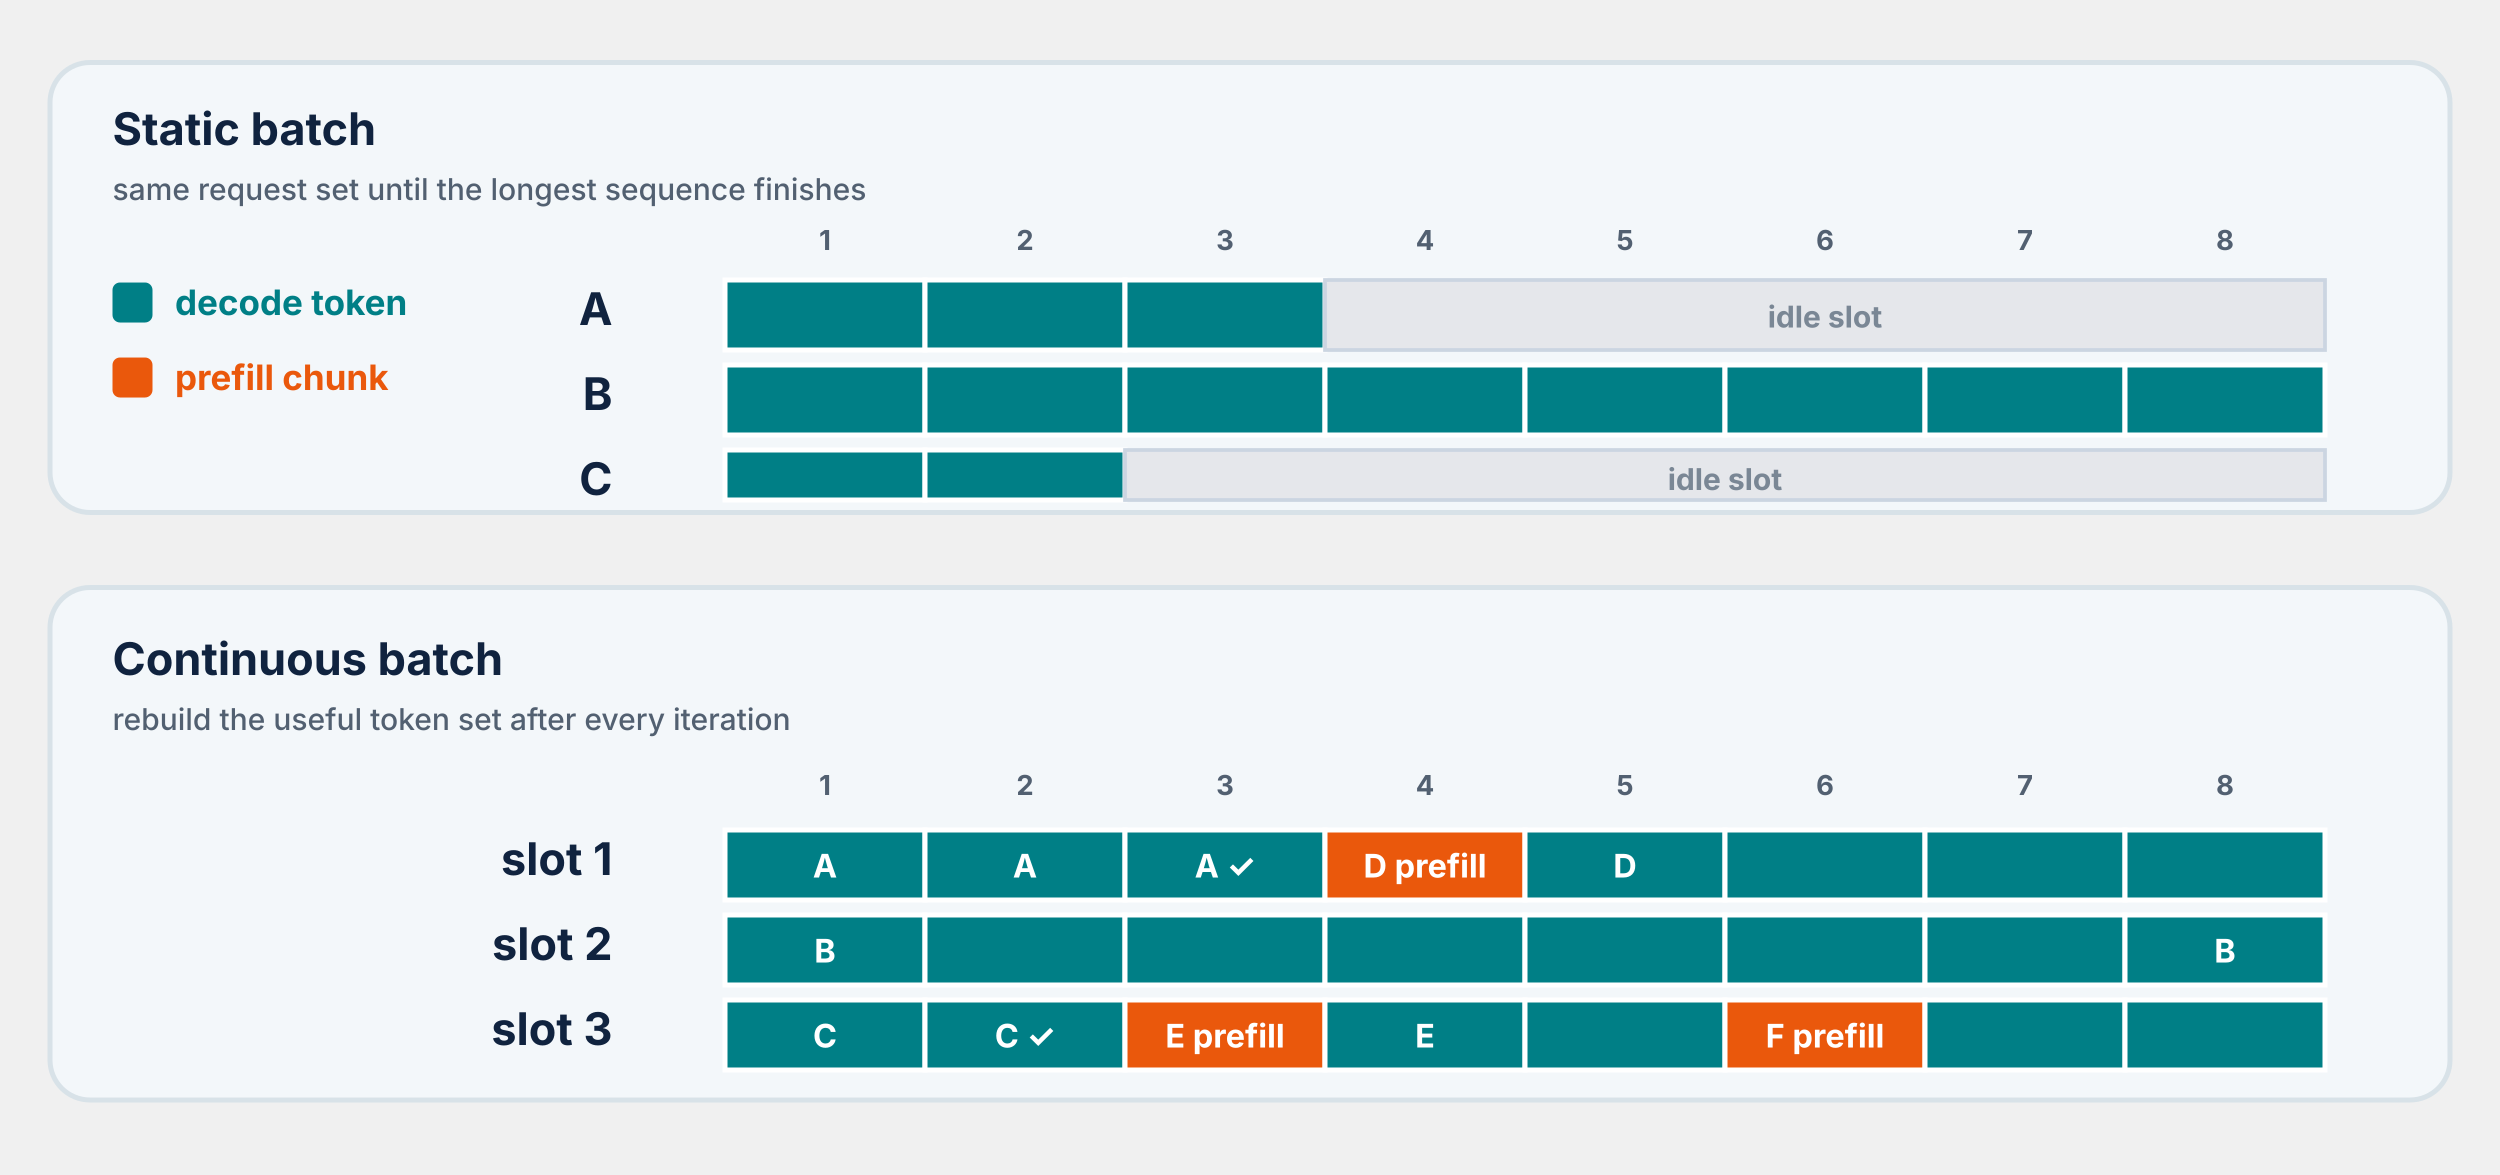
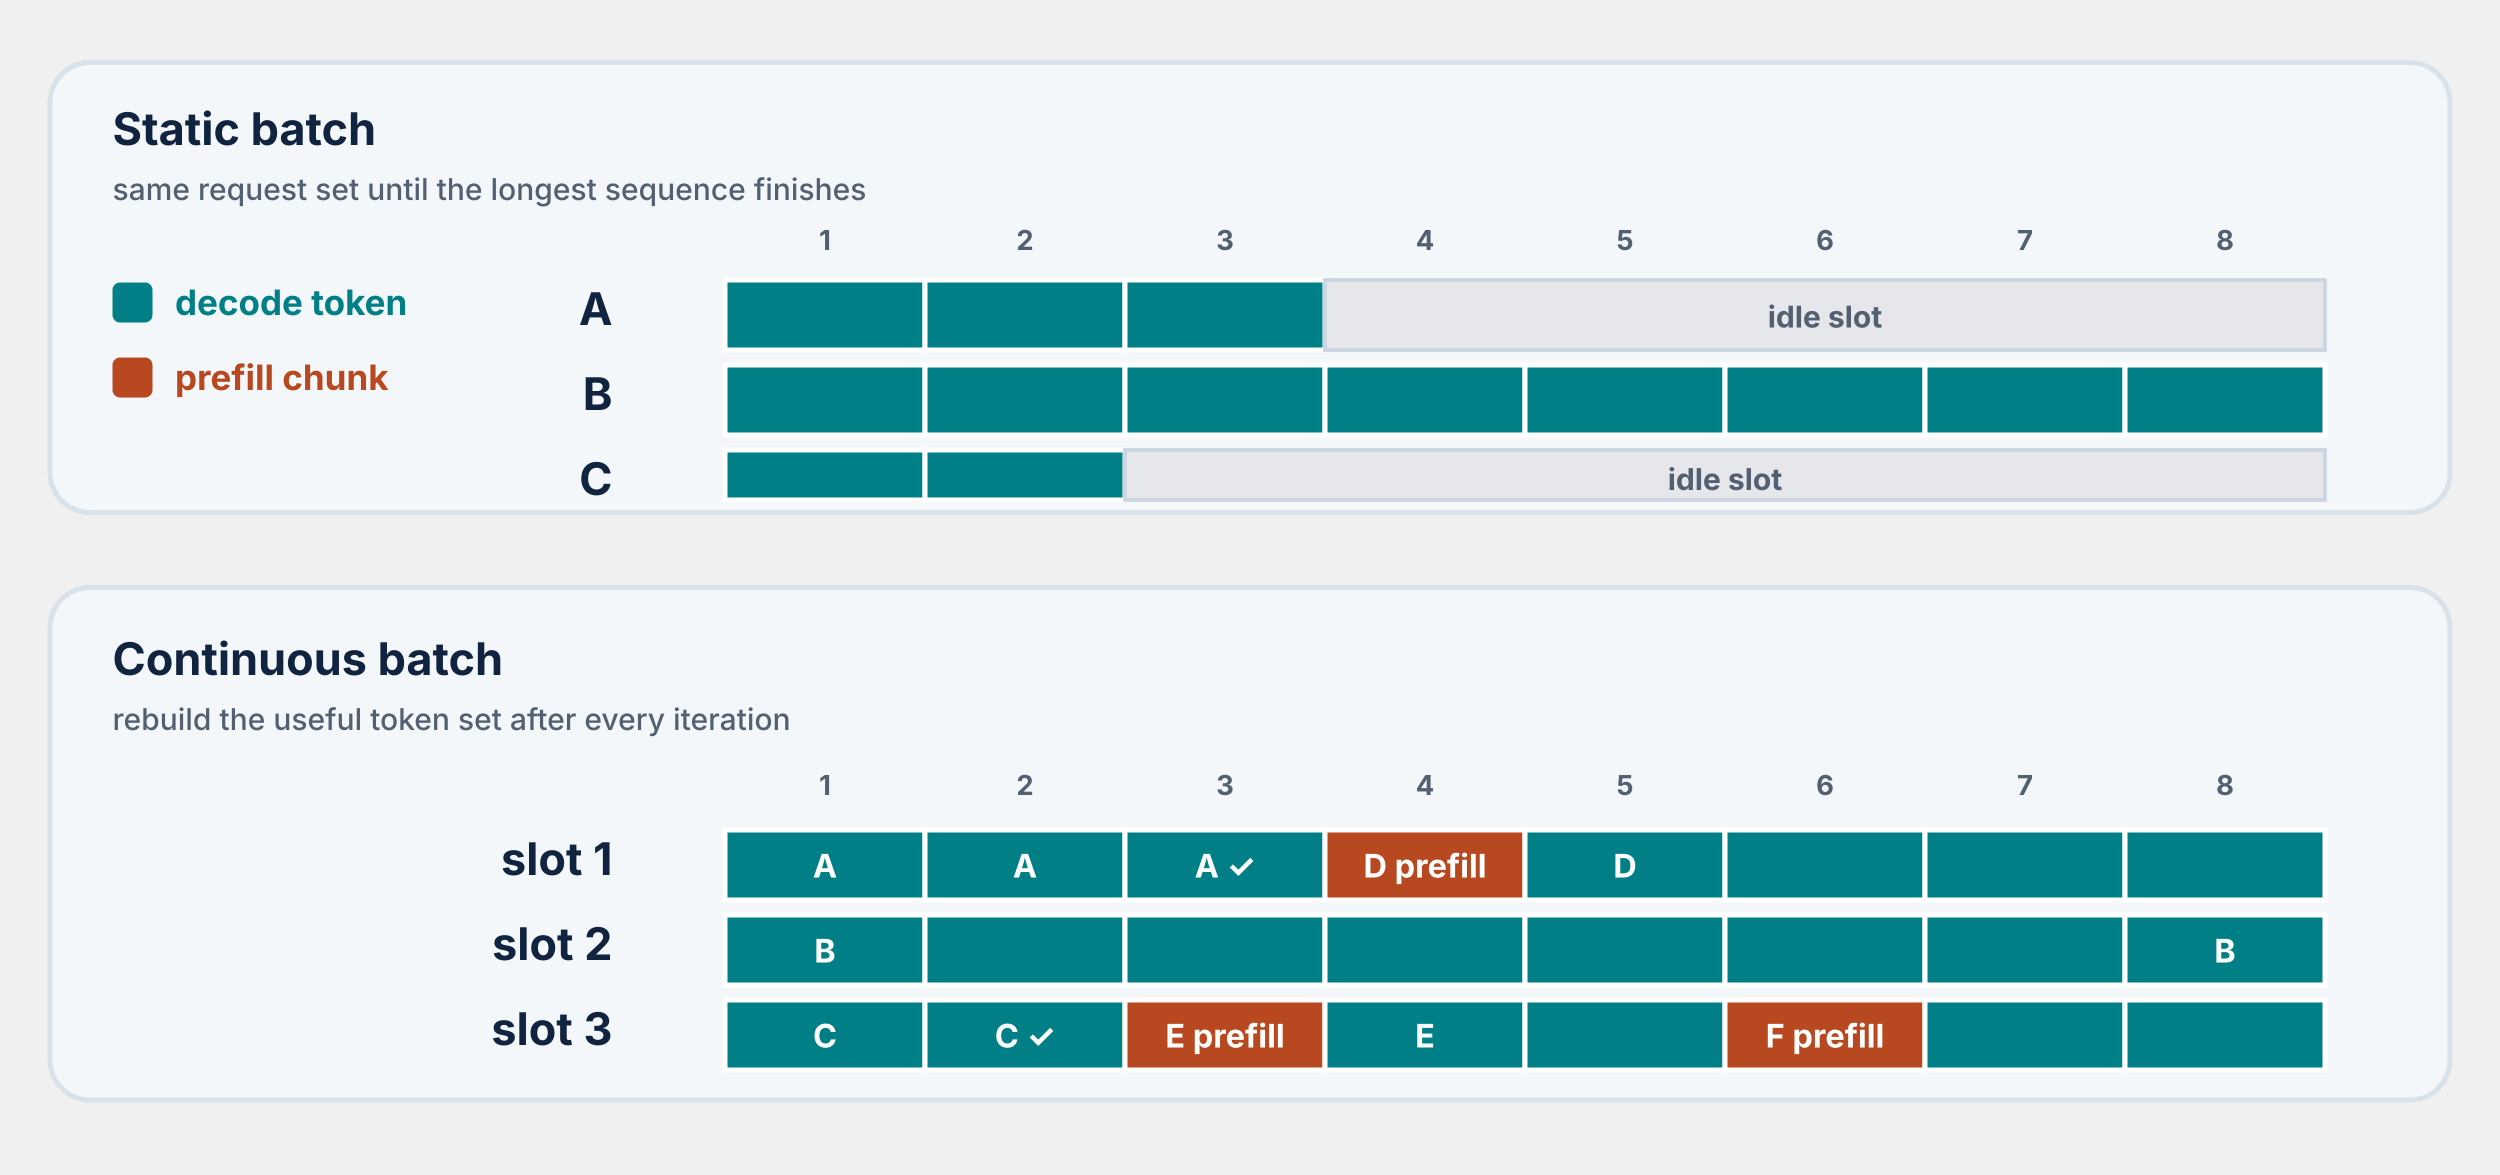
<svg xmlns="http://www.w3.org/2000/svg" viewBox="0 0 1000 470" role="img" aria-labelledby="title desc">
  <defs>
    <style>
-       text{font-family:Inter,ui-sans-serif,system-ui,-apple-system,BlinkMacSystemFont,"Segoe UI",sans-serif}.panel{fill:#f3f7fa;stroke:#d8e2e8;stroke-width:2}.active{fill:#007f86}.prefill{fill:#ea580c}.idle{fill:#e5e7eb;stroke:#cbd5e1;stroke-width:1.5}.cell{stroke:#fff;stroke-width:2}.label{fill:#10233f;font-size:18px;font-weight:750}.sub{fill:#526071;font-size:12px;font-weight:500}.inverse{fill:#fff;font-size:13px;font-weight:750}.idletext{fill:#7a8795;font-size:12px;font-weight:650}.iteration{fill:#526071;font-size:11px;font-weight:650}.accent{fill:#ea580c;font-size:14px;font-weight:750}.teal{fill:#007f86;font-size:14px;font-weight:750}
+       text{font-family:Inter,ui-sans-serif,system-ui,-apple-system,BlinkMacSystemFont,"Segoe UI",sans-serif}.panel{fill:#f3f7fa;stroke:#d8e2e8;stroke-width:2}.active{fill:#007f86}.prefill{fill:#b8481f}.idle{fill:#e5e7eb;stroke:#cbd5e1;stroke-width:1.5}.cell{stroke:#fff;stroke-width:2}.label{fill:#10233f;font-size:18px;font-weight:750}.sub{fill:#526071;font-size:12px;font-weight:500}.inverse{fill:#fff;font-size:13px;font-weight:750}.idletext{fill:#526071;font-size:12px;font-weight:650}.iteration{fill:#526071;font-size:11px;font-weight:650}.accent{fill:#b8481f;font-size:14px;font-weight:750}.teal{fill:#007f86;font-size:14px;font-weight:750}
      @media(prefers-color-scheme:dark){.panel{fill:#182534;stroke:#2c4052}.idle{fill:#253646;stroke:#40566a}.label{fill:#f3f7fa}.sub,.iteration{fill:#9fb2c4}.idletext{fill:#9fb2c4}.accent{fill:#fb923c}.teal{fill:#54d2d8}}
    </style>
  </defs>
  <rect class="panel" x="20" y="25" width="960" height="180" rx="16" />
  <rect class="panel" x="20" y="235" width="960" height="205" rx="16" />
  <text class="label" x="45" y="58">Static batch</text>
  <text class="sub" x="45" y="80">same request set until the longest sequence finishes</text>
  <text class="label" x="45" y="270">Continuous batch</text>
  <text class="sub" x="45" y="292">rebuild the useful token set after every iteration</text>
  <g>
    <text class="iteration" x="330" y="100" text-anchor="middle">1</text>
    <text class="iteration" x="410" y="100" text-anchor="middle">2</text>
    <text class="iteration" x="490" y="100" text-anchor="middle">3</text>
    <text class="iteration" x="570" y="100" text-anchor="middle">4</text>
    <text class="iteration" x="650" y="100" text-anchor="middle">5</text>
    <text class="iteration" x="730" y="100" text-anchor="middle">6</text>
    <text class="iteration" x="810" y="100" text-anchor="middle">7</text>
    <text class="iteration" x="890" y="100" text-anchor="middle">8</text>
    <text class="label" x="245" y="130" text-anchor="end">A</text>
    <text class="label" x="245" y="164" text-anchor="end">B</text>
    <text class="label" x="245" y="198" text-anchor="end">C</text>
    <rect class="active cell" x="290" y="112" width="80" height="28" />
    <rect class="active cell" x="370" y="112" width="80" height="28" />
    <rect class="active cell" x="450" y="112" width="80" height="28" />
    <rect class="idle" x="530" y="112" width="400" height="28" />
    <text class="idletext" x="730" y="131" text-anchor="middle">idle slot</text>
    <rect class="active cell" x="290" y="146" width="80" height="28" />
    <rect class="active cell" x="370" y="146" width="80" height="28" />
    <rect class="active cell" x="450" y="146" width="80" height="28" />
    <rect class="active cell" x="530" y="146" width="80" height="28" />
    <rect class="active cell" x="610" y="146" width="80" height="28" />
    <rect class="active cell" x="690" y="146" width="80" height="28" />
    <rect class="active cell" x="770" y="146" width="80" height="28" />
    <rect class="active cell" x="850" y="146" width="80" height="28" />
    <rect class="active cell" x="290" y="180" width="80" height="20" />
    <rect class="active cell" x="370" y="180" width="80" height="20" />
    <rect class="idle" x="450" y="180" width="480" height="20" />
    <text class="idletext" x="690" y="196" text-anchor="middle">idle slot</text>
  </g>
  <g>
    <text class="iteration" x="330" y="318" text-anchor="middle">1</text>
    <text class="iteration" x="410" y="318" text-anchor="middle">2</text>
    <text class="iteration" x="490" y="318" text-anchor="middle">3</text>
    <text class="iteration" x="570" y="318" text-anchor="middle">4</text>
    <text class="iteration" x="650" y="318" text-anchor="middle">5</text>
    <text class="iteration" x="730" y="318" text-anchor="middle">6</text>
    <text class="iteration" x="810" y="318" text-anchor="middle">7</text>
    <text class="iteration" x="890" y="318" text-anchor="middle">8</text>
    <text class="label" x="245" y="350" text-anchor="end">slot 1</text>
    <text class="label" x="245" y="384" text-anchor="end">slot 2</text>
    <text class="label" x="245" y="418" text-anchor="end">slot 3</text>
    <rect class="active cell" x="290" y="332" width="80" height="28" />
    <rect class="active cell" x="370" y="332" width="80" height="28" />
    <rect class="active cell" x="450" y="332" width="80" height="28" />
    <rect class="prefill cell" x="530" y="332" width="80" height="28" />
    <rect class="active cell" x="610" y="332" width="80" height="28" />
    <rect class="active cell" x="690" y="332" width="80" height="28" />
    <rect class="active cell" x="770" y="332" width="80" height="28" />
    <rect class="active cell" x="850" y="332" width="80" height="28" />
    <rect class="active cell" x="290" y="366" width="80" height="28" />
    <rect class="active cell" x="370" y="366" width="80" height="28" />
    <rect class="active cell" x="450" y="366" width="80" height="28" />
    <rect class="active cell" x="530" y="366" width="80" height="28" />
    <rect class="active cell" x="610" y="366" width="80" height="28" />
    <rect class="active cell" x="690" y="366" width="80" height="28" />
    <rect class="active cell" x="770" y="366" width="80" height="28" />
    <rect class="active cell" x="850" y="366" width="80" height="28" />
    <rect class="active cell" x="290" y="400" width="80" height="28" />
    <rect class="active cell" x="370" y="400" width="80" height="28" />
    <rect class="prefill cell" x="450" y="400" width="80" height="28" />
    <rect class="active cell" x="530" y="400" width="80" height="28" />
    <rect class="active cell" x="610" y="400" width="80" height="28" />
    <rect class="prefill cell" x="690" y="400" width="80" height="28" />
    <rect class="active cell" x="770" y="400" width="80" height="28" />
    <rect class="active cell" x="850" y="400" width="80" height="28" />
    <text class="inverse" x="330" y="351" text-anchor="middle">A</text>
    <text class="inverse" x="410" y="351" text-anchor="middle">A</text>
    <text class="inverse" x="490" y="351" text-anchor="middle">A ✓</text>
    <text class="inverse" x="570" y="351" text-anchor="middle">D prefill</text>
    <text class="inverse" x="650" y="351" text-anchor="middle">D</text>
    <text class="inverse" x="330" y="385" text-anchor="middle">B</text>
    <text class="inverse" x="890" y="385" text-anchor="middle">B</text>
    <text class="inverse" x="330" y="419" text-anchor="middle">C</text>
    <text class="inverse" x="410" y="419" text-anchor="middle">C ✓</text>
    <text class="inverse" x="490" y="419" text-anchor="middle">E prefill</text>
    <text class="inverse" x="570" y="419" text-anchor="middle">E</text>
    <text class="inverse" x="730" y="419" text-anchor="middle">F prefill</text>
  </g>
  <rect class="active" x="45" y="113" width="16" height="16" rx="3" />
  <text class="teal" x="70" y="126">decode token</text>
  <rect class="prefill" x="45" y="143" width="16" height="16" rx="3" />
  <text class="accent" x="70" y="156">prefill chunk</text>
</svg>
